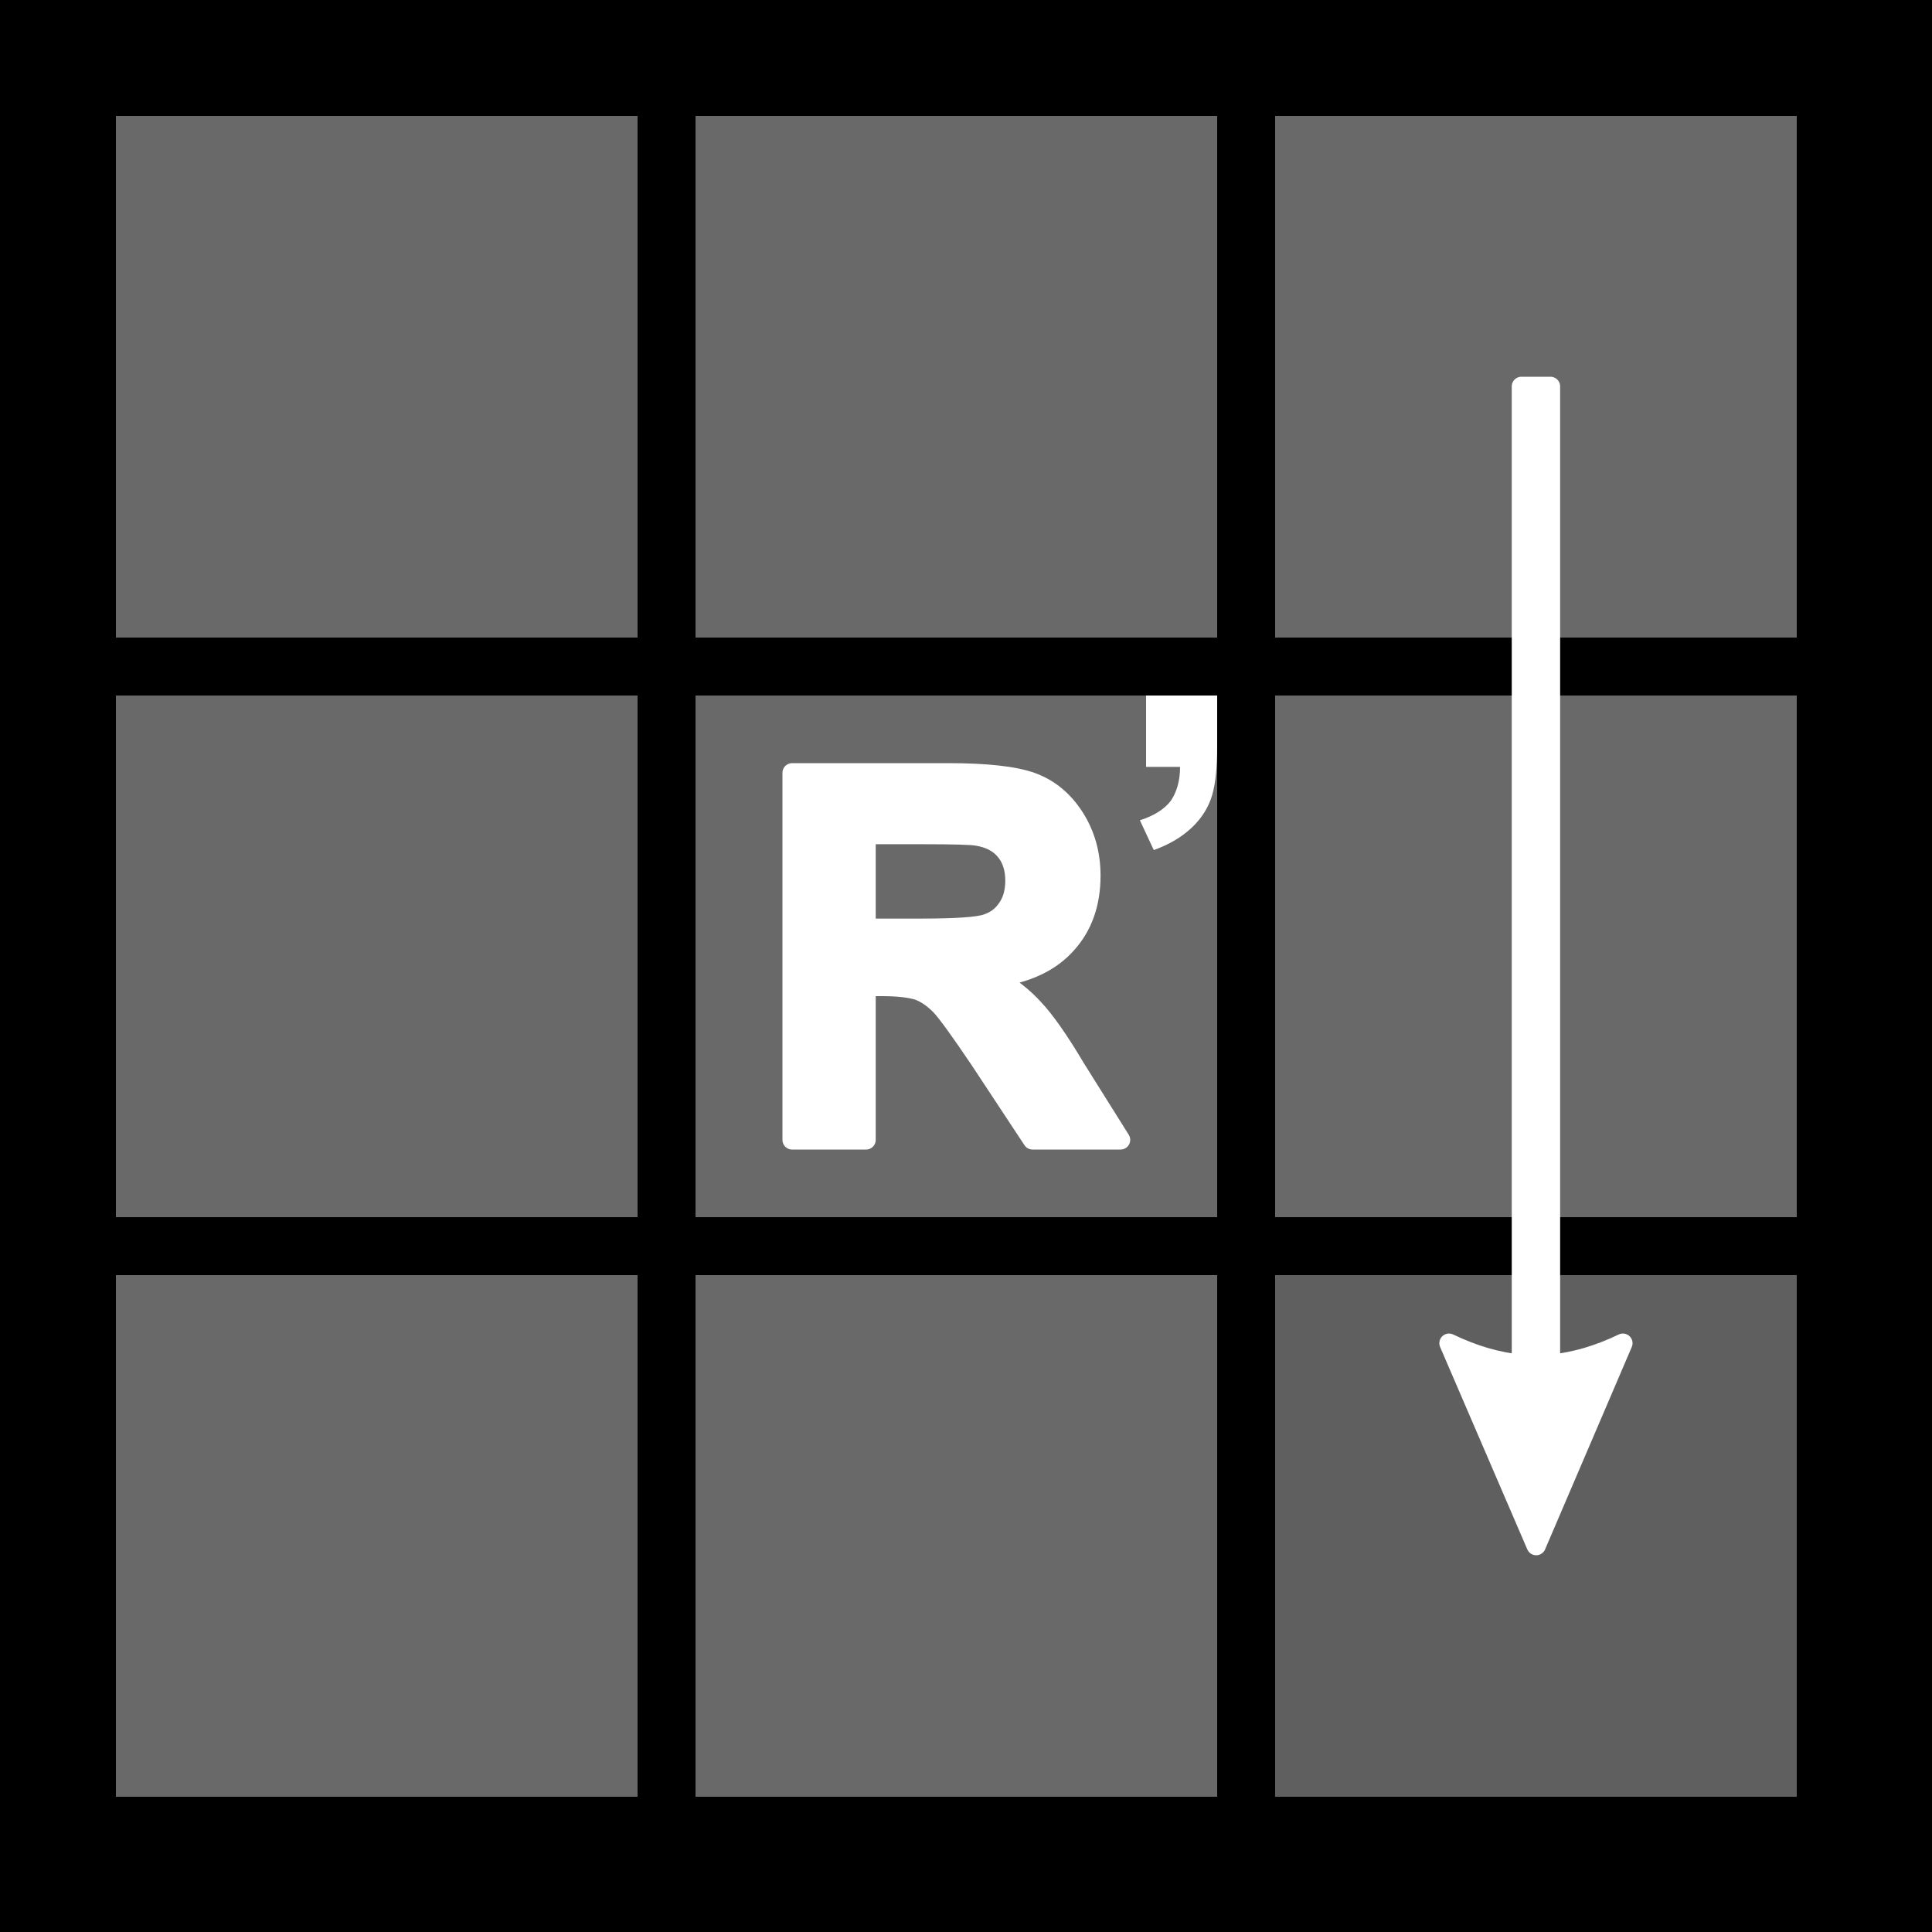
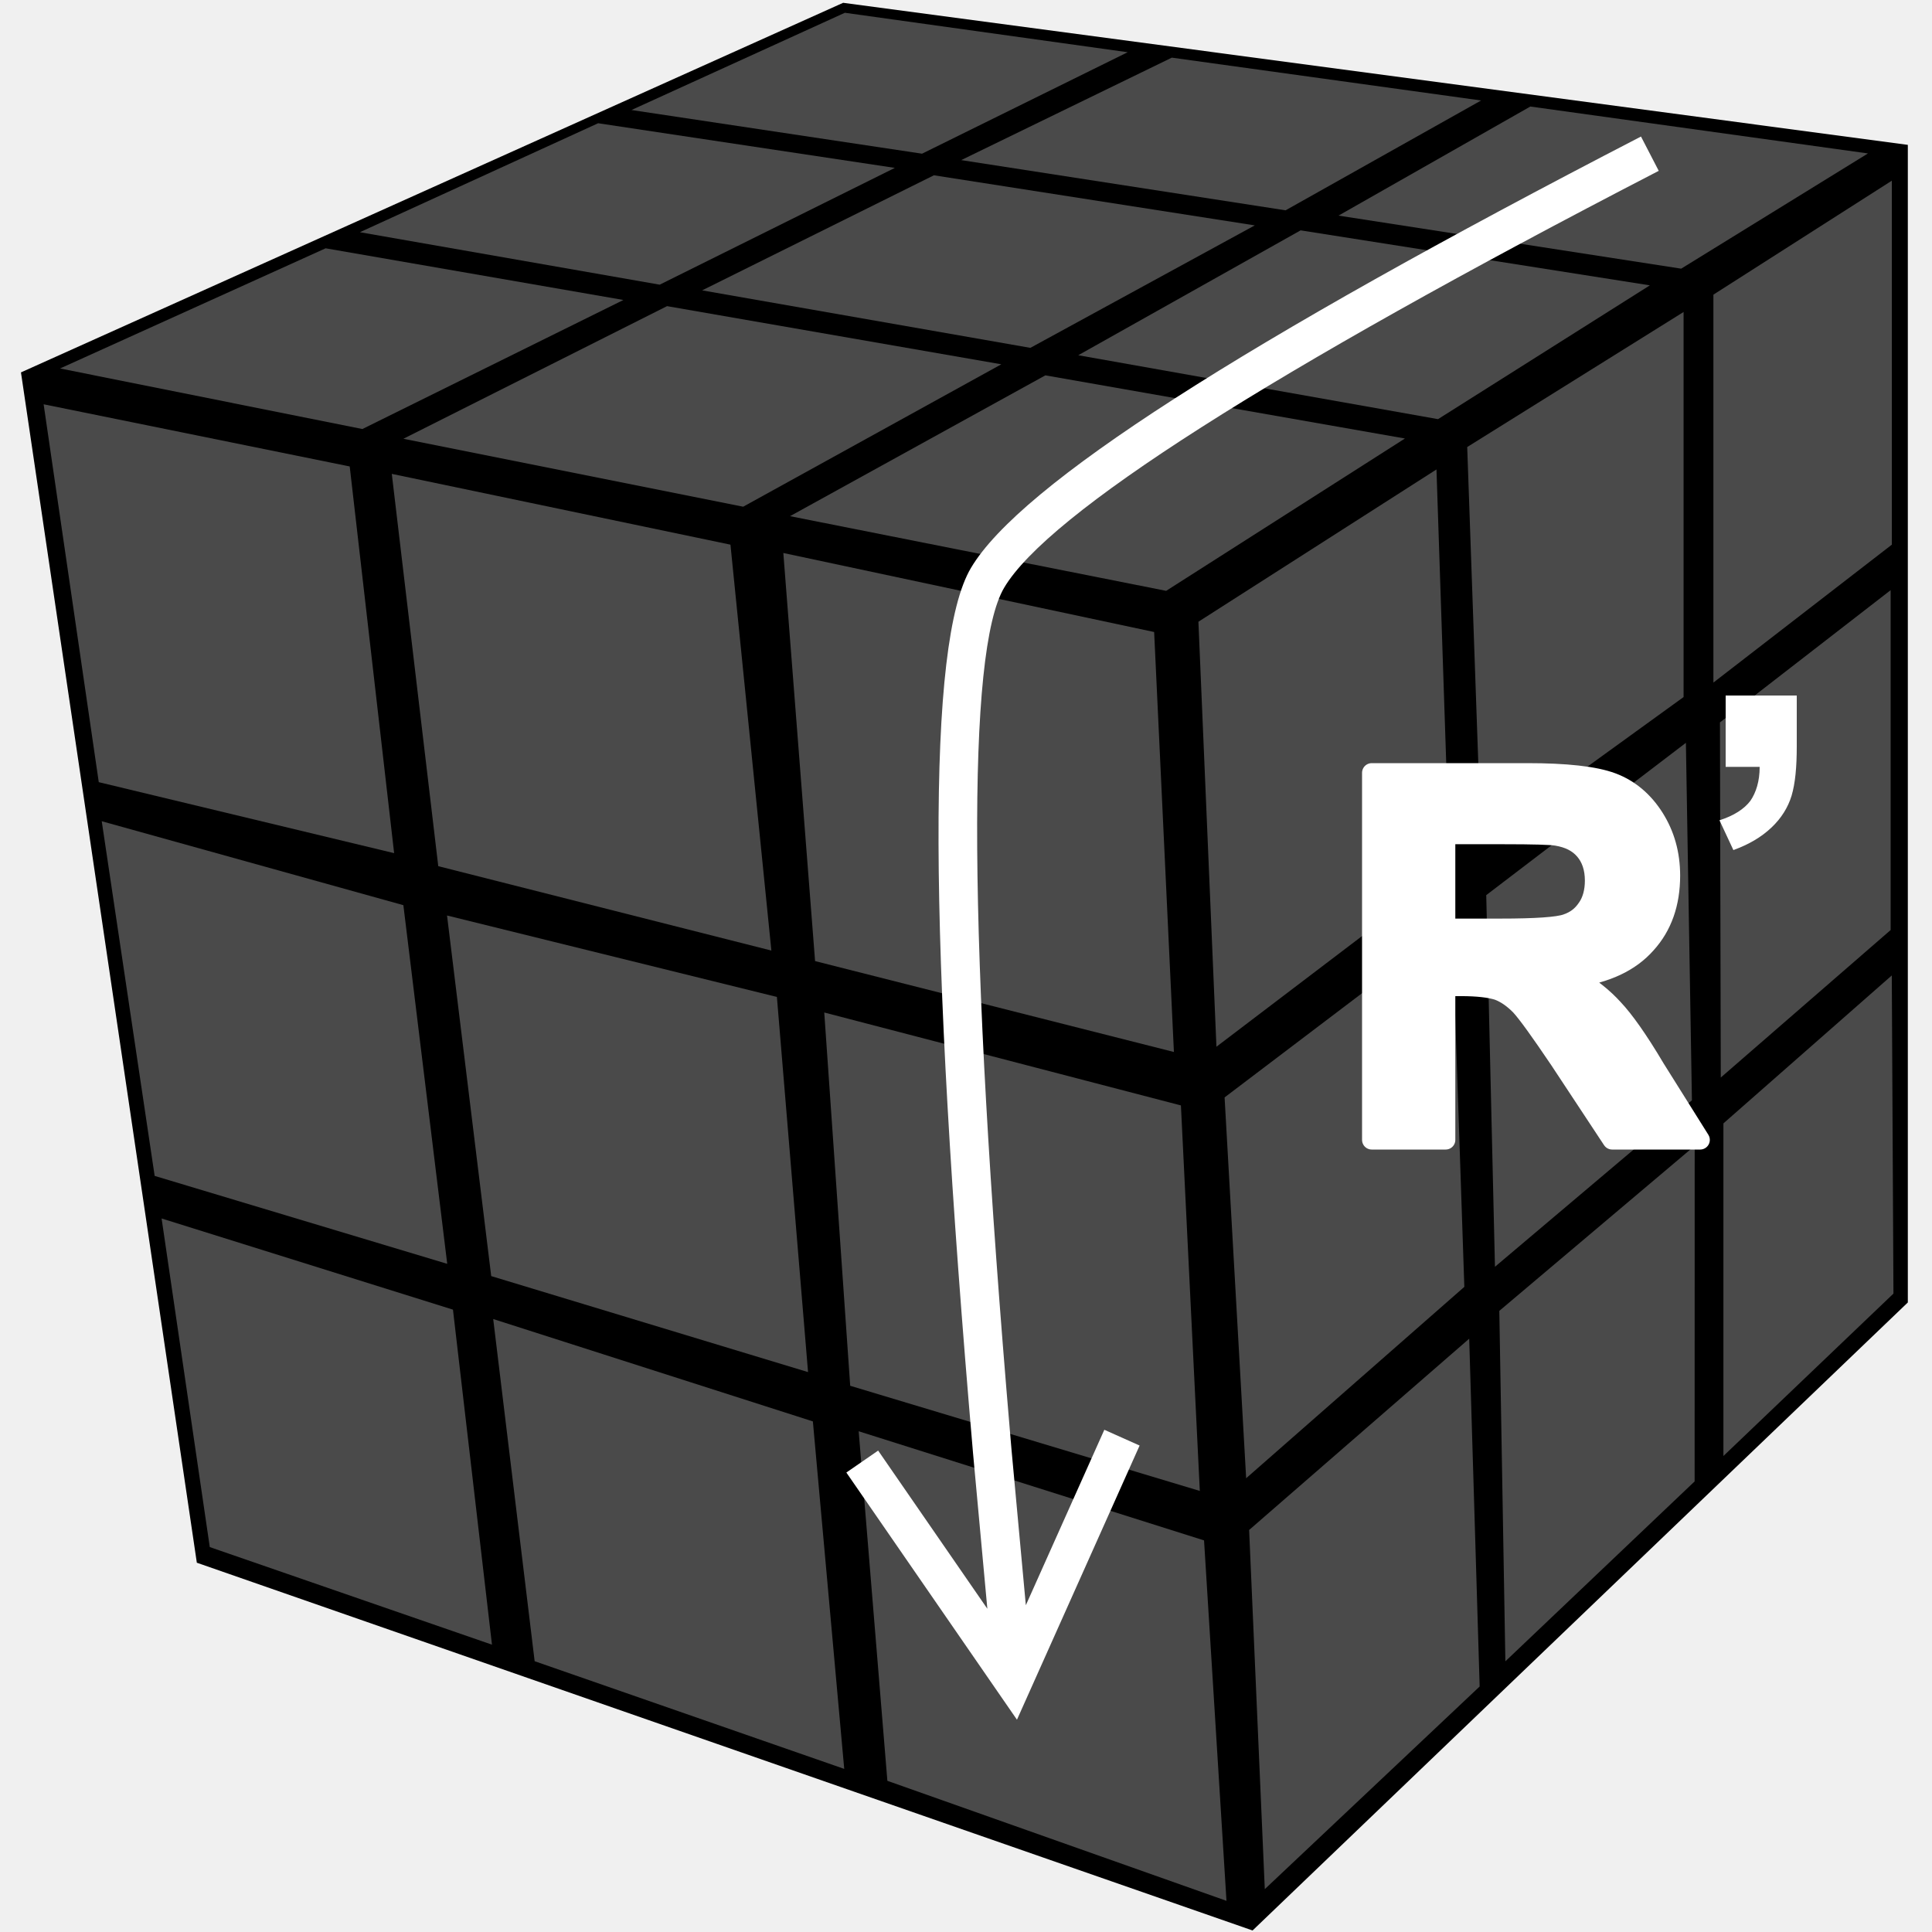
<svg xmlns="http://www.w3.org/2000/svg" width="100px" height="100px" viewBox="0 0 100 100" version="1.1">
  <g id="rozov_2_rb" stroke="none" stroke-width="1" fill="none" fill-rule="evenodd">
-     <polygon id="background" fill="#000000" points="100 0 0 0 0 100 100 100" />
-     <g id="Group" transform="translate(6, 6)" fill="#696969">
-       <polygon id="9" opacity="0.9" points="87 60 60 60 60 87 87 87" />
-       <polygon id="8" points="57 60 30 60 30 87 57 87" />
-       <polygon id="7" points="27 60 0 60 0 87 27 87" />
-       <polygon id="6" points="87 30 60 30 60 57 87 57" />
-       <polygon id="5" points="57 30 30 30 30 57 57 57" />
-       <polygon id="4" points="27 30 0 30 0 57 27 57" />
-       <polygon id="3" points="87 0 60 0 60 27 87 27" />
-       <polygon id="2" points="57 0 30 0 30 27 57 27" />
-       <polygon id="1" points="27 0 0 0 0 27 27 27" />
+     <g id="r_cube" transform="translate(1, 0)">
+       <polygon id="background" fill="#000000" points="0.085 19.275 9.188 80.886 63.833 99.921 97.749 67.415 97.749 7.498 42.641 0.145" />
+       <g id="right" transform="translate(60.9837, 9.308511)" fill="#4A4A4A">
+         <polygon id="Rectangle" points="0.046 22.872 12.368 14.99 13.056 35.692 0.979 44.87" />
+         <polygon id="Rectangle" points="13.959 13.83 25.158 6.84 25.158 26.771 14.679 34.354" />
+         <polygon id="Rectangle" points="26.702 5.942 35.938 0.043 35.938 18.883 26.702 26.021" />
+         <polygon id="Rectangle" points="1.401 47.493 13.179 38.564 13.81 57.299 2.517 67.205" />
+         <polygon id="Rectangle" points="14.944 37.023 25.278 29.14 25.59 47.643 15.395 56.26" />
+         <polygon id="Rectangle" points="27.041 28.082 35.875 21.238 35.875 38.83 27.083 46.465" />
+         <polygon id="Rectangle" points="2.671 69.883 14.062 59.982 14.603 77.984 3.482 88.473" />
+         <polygon id="Rectangle" points="15.62 58.542 25.733 50 25.73 67.369 15.934 76.681" />
+         <polygon id="Rectangle" points="27.22 48.838 35.935 41.18 36.021 57.648 27.22 66.054" />
+       </g>
+       <g id="front" transform="translate(1.065217, 20.74468)" fill="#4A4A4A">
+         <polygon id="Rectangle" points="38.48 7.878 57.673 11.968 58.696 33.706 40.123 29.001" />
+         <polygon id="Rectangle" points="18.214 3.783 35.743 7.447 37.861 28.456 20.619 24.088" />
+         <polygon id="Rectangle" points="0.193 0.181 16.036 3.399 18.335 23.414 3.047 19.74" />
+         <polygon id="Rectangle" points="40.598 31.662 59.059 36.472 60.037 56.426 41.941 50.983" />
+         <polygon id="Rectangle" points="21.073 26.641 38.147 30.857 39.759 50.275 23.36 45.306" />
+         <polygon id="Rectangle" points="3.201 21.762 18.813 26.107 21.083 44.671 5.94 40.12" />
+         <polygon id="Rectangle" points="42.38 53.337 60.256 58.986 61.417 77.642 43.865 71.43" />
+         <polygon id="Rectangle" points="23.463 47.528 40.009 52.827 41.632 70.813 25.608 65.239" />
+         <polygon id="Rectangle" points="6.299 42.323 21.38 47.042 23.399 64.383 8.793 59.332" />
+       </g>
+       <g id="up" transform="translate(1.86413, 0.531915)" fill="#4A4A4A">
+         <polygon id="Rectangle" points="51.244 18.896 69.855 22.165 57.496 30.05 38.027 26.185" />
+         <polygon id="Rectangle" points="64.455 11.391 82.532 14.238 71.568 21.163 52.946 17.855" />
+         <polygon id="Rectangle" points="76.346 4.982 93.822 7.41 84.153 13.374 66.417 10.628" />
+         <polygon id="Rectangle" points="57.789 2.452 73.797 4.669 63.677 10.354 46.888 7.755" />
+         <polygon id="Rectangle" points="45.475 8.541 62.083 11.134 50.467 17.473 33.478 14.497" />
+         <polygon id="Rectangle" points="31.662 15.314 48.964 18.324 35.603 25.695 18.016 22.178" />
+         <polygon id="Rectangle" points="13.99 12.32 29.404 14.995 15.891 21.675 0.245 18.54" />
+         <polygon id="Rectangle" points="28.095 5.847 43.452 8.158 31.281 14.203 15.764 11.487" />
+         <polygon id="Rectangle" points="40.866 0.129 55.505 2.171 44.86 7.423 29.82 5.162" />
+       </g>
    </g>
-     <path d="M79.513,80 L75,69.524 C76.267,70.132 77.507,70.503 78.748,70.608 L78.748,20 L80.252,20 L80.252,70.608 C81.493,70.503 82.733,70.132 84,69.524 L79.513,80 Z" id="Path" stroke="#FFFFFF" fill="#FFFFFF" stroke-linecap="round" stroke-linejoin="round" />
-     <path d="M63,36 L63,38.631 C63,39.721 62.92,40.545 62.733,41.183 C62.547,41.794 62.2,42.352 61.693,42.831 C61.16,43.336 60.52,43.708 59.72,44 L59,42.458 C59.747,42.219 60.28,41.874 60.6,41.449 C60.893,41.023 61.08,40.439 61.08,39.694 L59.32,39.694 L59.32,36 L63,36 Z" id="Path" fill="#FFFFFF" />
-     <path d="M41,59 L41,40 L49.044,40 C51.049,40 52.533,40.157 53.444,40.498 C54.355,40.839 55.084,41.468 55.631,42.332 C56.178,43.197 56.464,44.193 56.464,45.32 C56.464,46.761 56.047,47.941 55.214,48.858 C54.381,49.801 53.158,50.378 51.492,50.614 C52.325,51.086 53.002,51.636 53.522,52.212 C54.069,52.789 54.798,53.811 55.683,55.305 L58,59 L53.444,59 L50.711,54.859 C49.721,53.392 49.044,52.448 48.68,52.055 C48.315,51.688 47.951,51.426 47.534,51.269 C47.118,51.138 46.493,51.059 45.608,51.059 L44.827,51.059 L44.827,59 L41,59 L41,59 Z M44.827,48.046 L47.665,48.046 C49.487,48.046 50.632,47.967 51.075,47.81 C51.544,47.652 51.882,47.39 52.142,46.997 C52.403,46.63 52.533,46.132 52.533,45.582 C52.533,44.927 52.351,44.403 52.012,44.01 C51.674,43.617 51.205,43.381 50.58,43.276 C50.268,43.223 49.357,43.197 47.821,43.197 L44.827,43.197 L44.827,48.046 Z" id="Shape" stroke="#FFFFFF" fill="#FFFFFF" stroke-linecap="round" stroke-linejoin="round" />
+     <path id="Path-2" d="M84.937,7.067 L85.856,8.843 C65.633,19.301 54.246,26.592 51.977,30.416 C50.032,33.693 50.092,48.52 52.288,74.244 L52.355,75.027 L53.097,83.087 L57.16,74.005 L58.986,74.821 L53.364,87.389 L52.638,89.012 L51.628,87.549 L43.807,76.218 L45.453,75.082 L51.105,83.27 L50.363,75.205 C48.042,48.311 47.961,33.263 50.257,29.395 C52.81,25.093 64.276,17.75 84.937,7.067 Z" fill="#FFFFFF" fill-rule="nonzero" />
+     <g id="Group" transform="translate(71, 36)" fill="#FFFFFF">
+       <path d="M22,0 L22,2.631 C22,3.721 21.92,4.545 21.733,5.183 C21.547,5.794 21.2,6.352 20.693,6.831 C20.16,7.336 19.52,7.708 18.72,8 L18,6.458 C18.747,6.219 19.28,5.874 19.6,5.449 C19.893,5.023 20.08,4.439 20.08,3.694 L18.32,3.694 L18.32,0 L22,0 Z" id="Path" />
+       <path d="M0,23 L0,4 L8.044,4 C10.049,4 11.533,4.157 12.444,4.498 C13.355,4.839 14.084,5.468 14.631,6.332 C15.178,7.197 15.464,8.193 15.464,9.32 C15.464,10.761 15.047,11.941 14.214,12.858 C13.381,13.801 12.158,14.378 10.492,14.614 C11.325,15.086 12.002,15.636 12.522,16.212 C13.069,16.789 13.798,17.811 14.683,19.305 L17,23 L12.444,23 L9.711,18.859 C8.721,17.392 8.044,16.448 7.68,16.055 C7.315,15.688 6.951,15.426 6.534,15.269 C6.118,15.138 5.493,15.059 4.608,15.059 L3.827,15.059 L3.827,23 L0,23 L0,23 Z M3.827,12.046 L6.665,12.046 C8.487,12.046 9.632,11.967 10.075,11.81 C10.544,11.652 10.882,11.39 11.142,10.997 C11.403,10.63 11.533,10.132 11.533,9.582 C11.533,8.927 11.351,8.403 11.012,8.01 C10.674,7.617 10.205,7.381 9.58,7.276 C9.268,7.223 8.357,7.197 6.821,7.197 L3.827,7.197 L3.827,12.046 Z" id="Shape" stroke="#FFFFFF" stroke-linecap="round" stroke-linejoin="round" />
+     </g>
  </g>
</svg>
